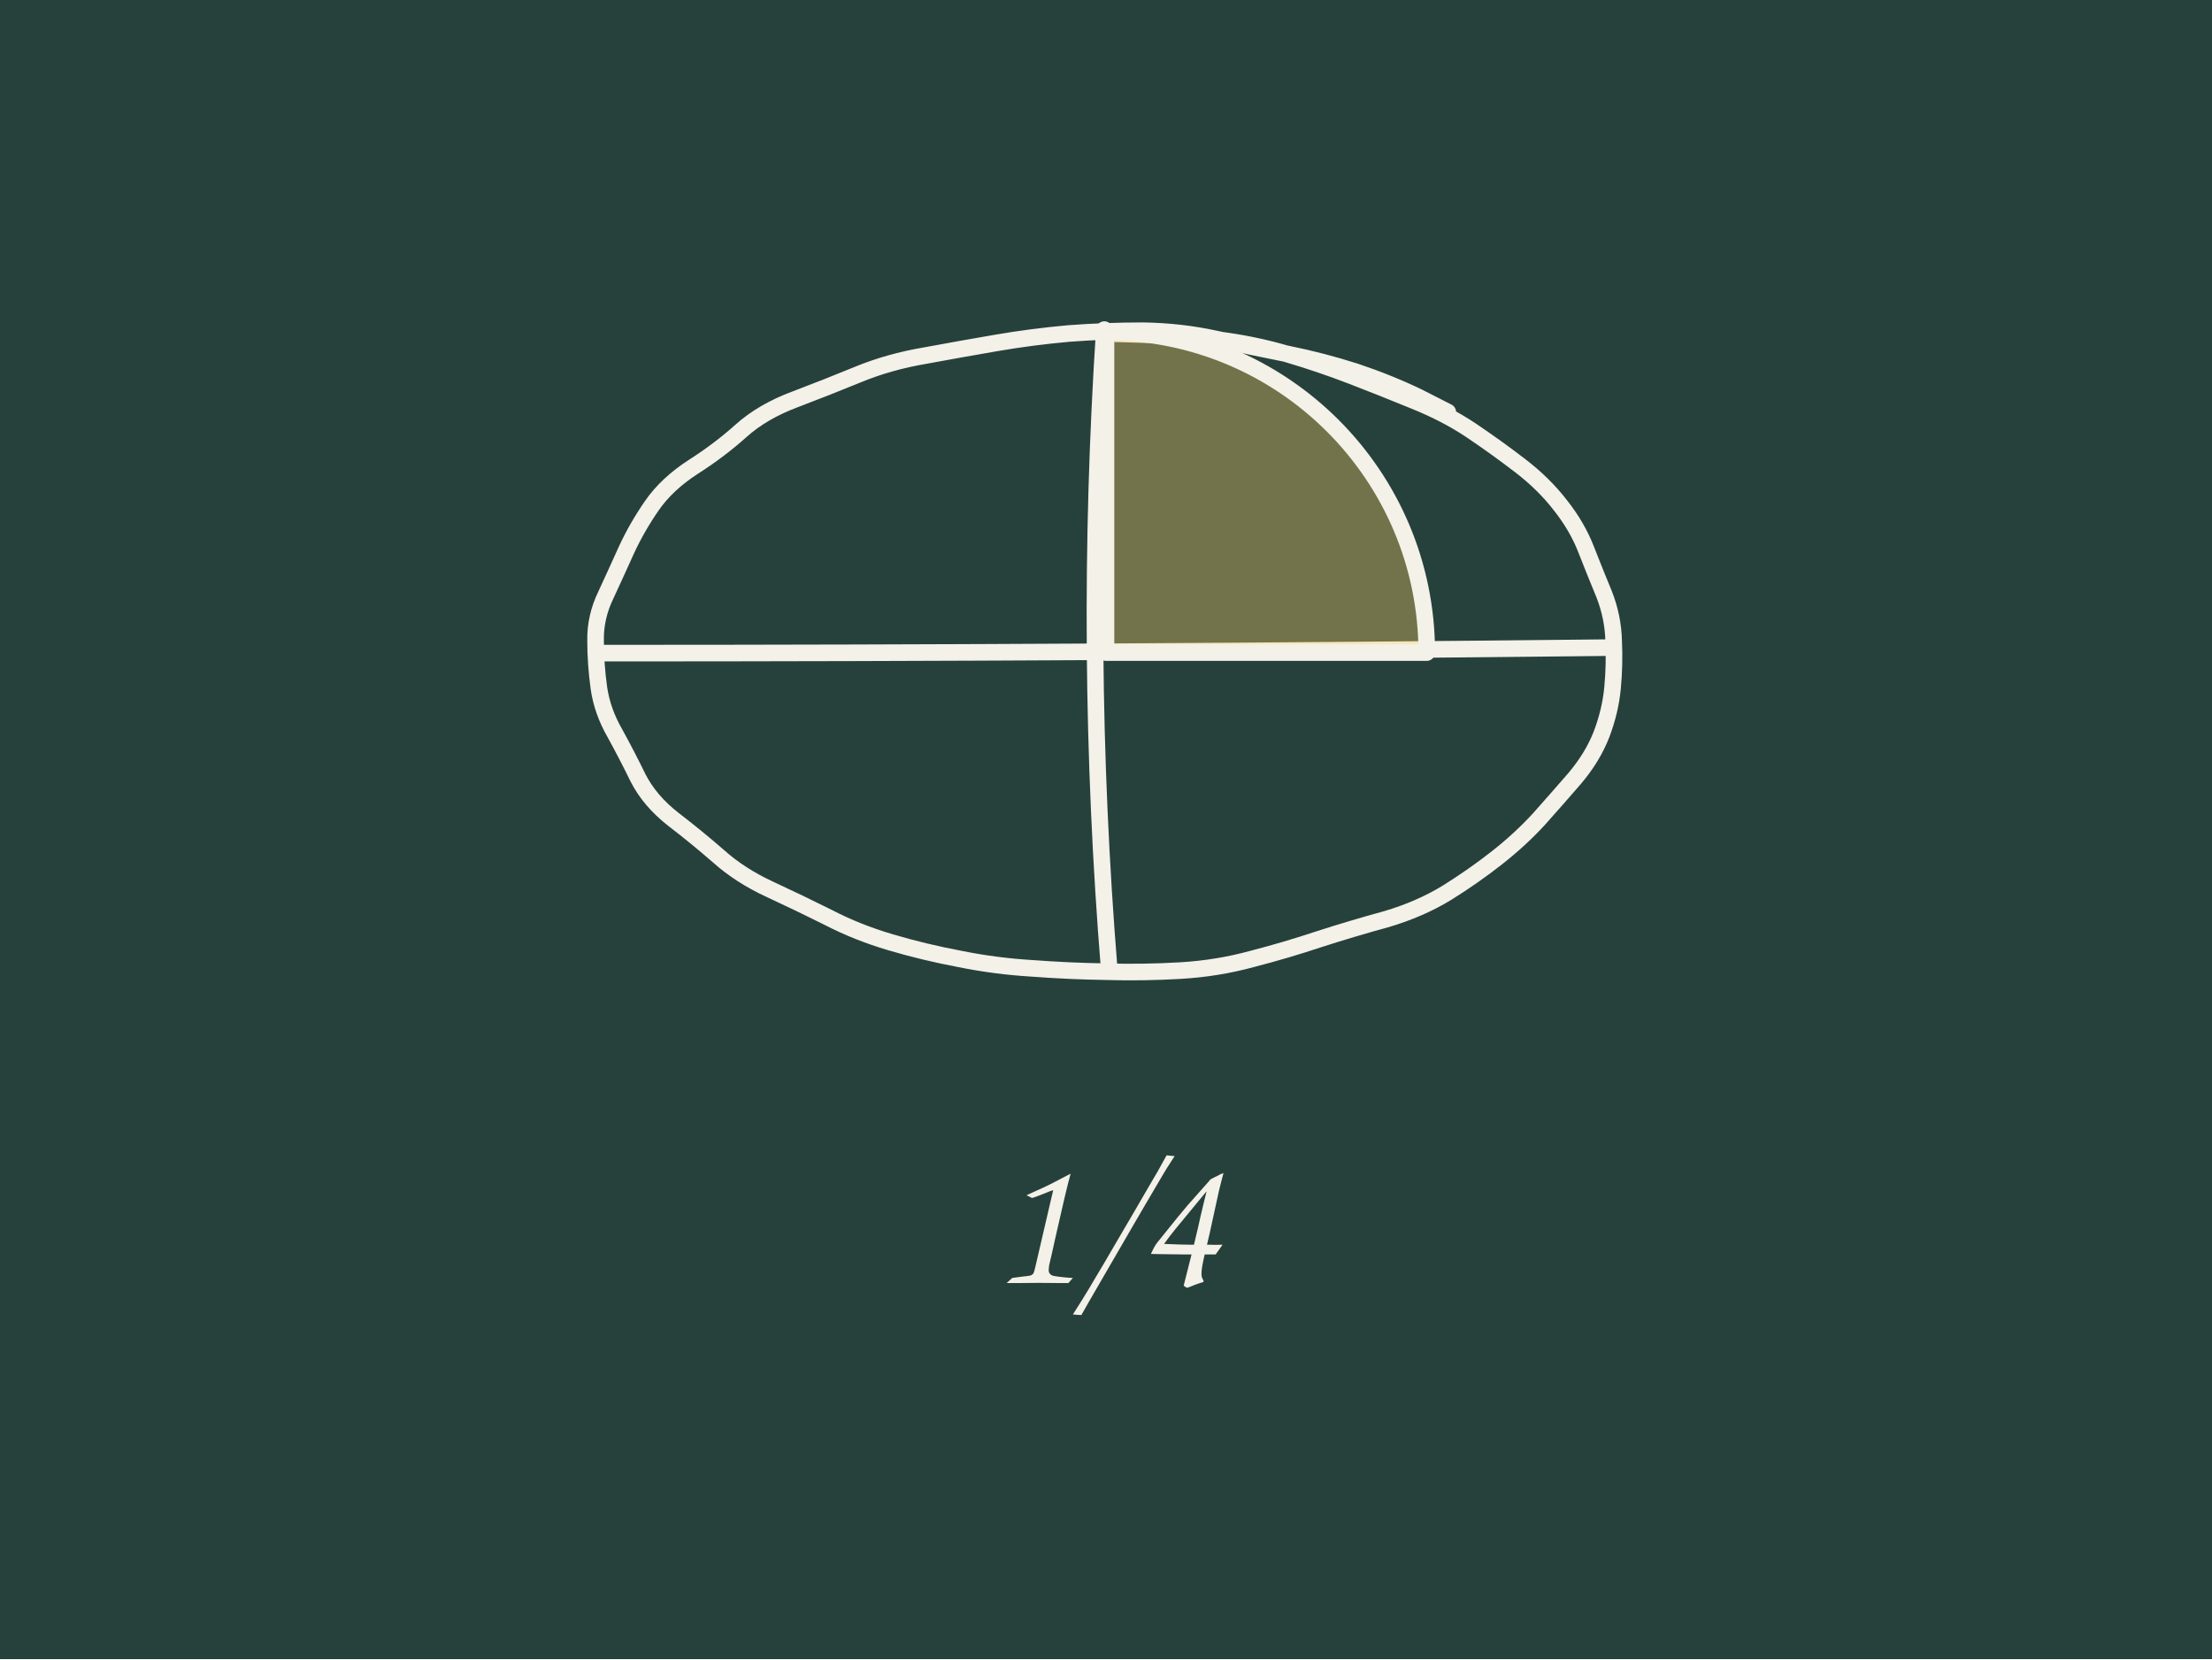
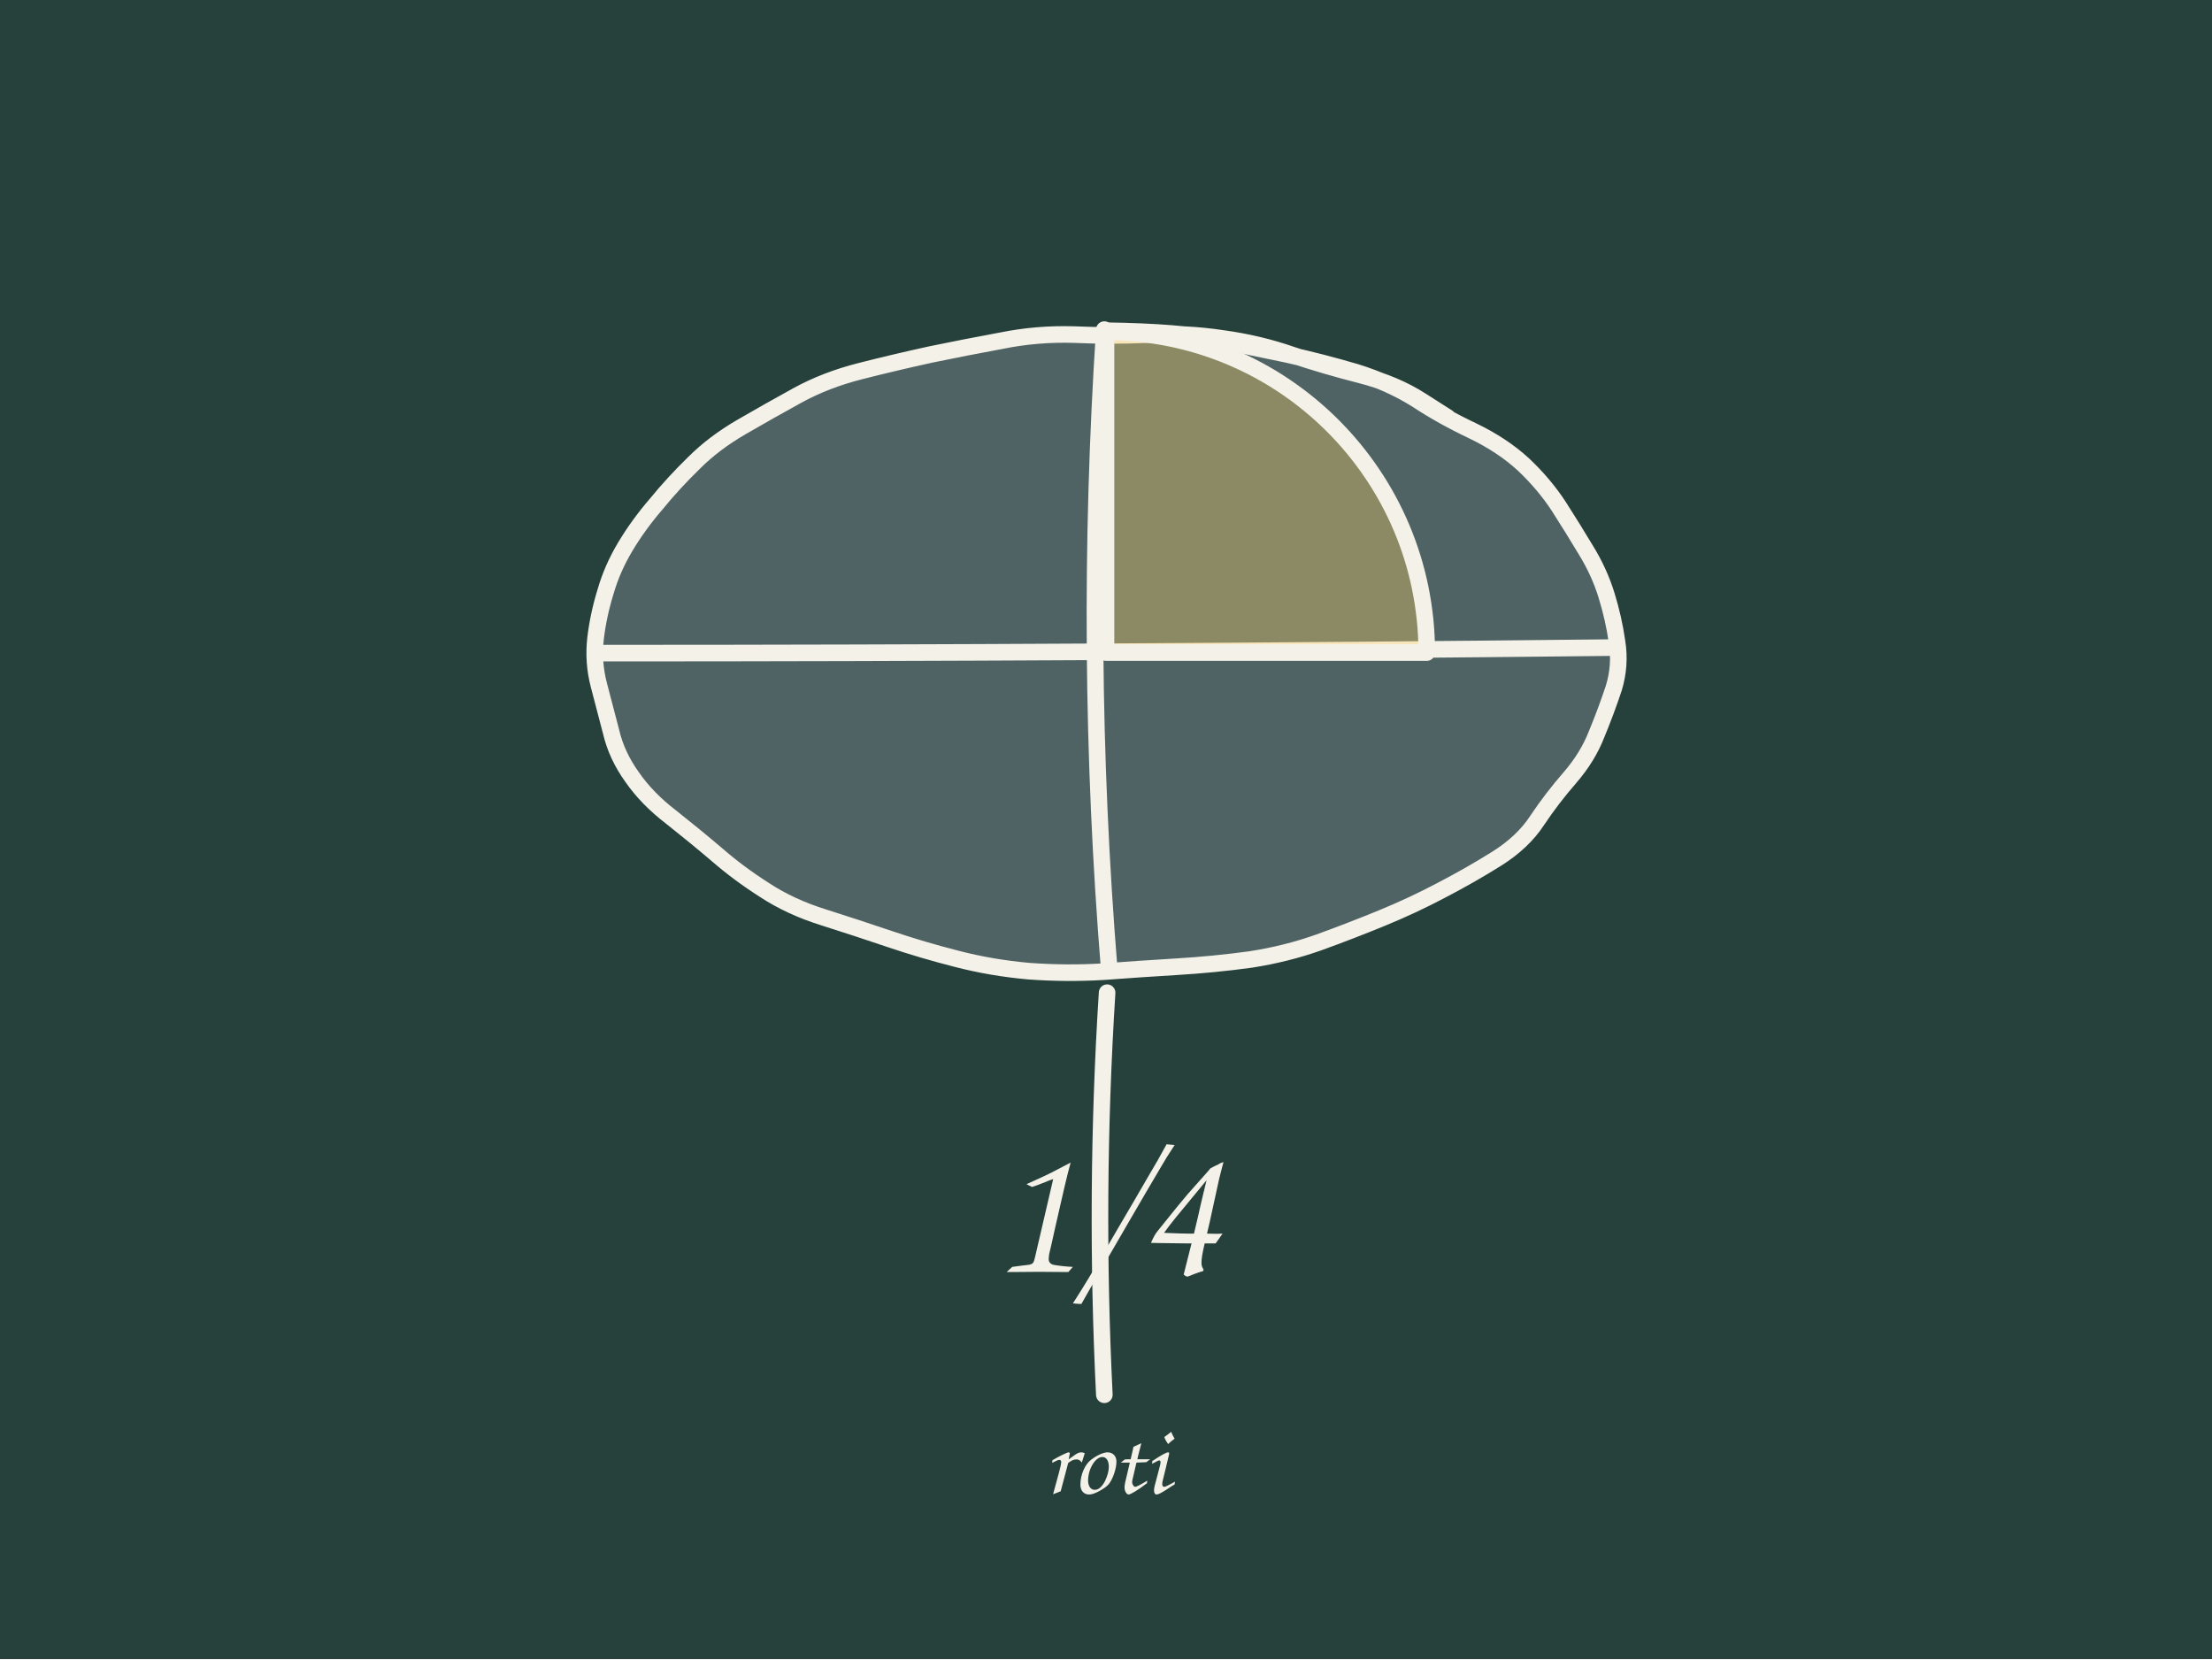
<svg xmlns="http://www.w3.org/2000/svg" viewBox="0 0 400 300" width="600" height="450">
  <rect width="100%" height="100%" fill="#26413c" />
-   <path d="M200,60.3 Q213.4,60.6 220,61.4 Q226.6,62.2 232.7,64 Q238.8,65.8 244.5,68 Q250.2,70.2 255.8,72.5 Q261.5,74.8 266,77.8 Q270.6,80.9 274.9,84.2 Q279.2,87.5 282.2,91.4 Q285.2,95.2 286.8,99.3 Q288.4,103.4 290.1,107.5 Q291.7,111.6 291.8,115.9 Q292,120.1 291.6,124.4 Q291.2,128.6 289.6,132.8 Q288,136.9 284.8,140.7 Q281.6,144.4 278.3,148.1 Q274.9,151.8 270.7,155.1 Q266.5,158.4 261.7,161.4 Q256.8,164.4 250.7,166.2 Q244.5,167.9 238.6,169.8 Q232.6,171.8 226.4,173.4 Q220.2,175.1 213.5,175.5 Q206.7,175.9 200,175.7 Q193.3,175.6 186.7,175.1 Q180,174.7 173.6,173.4 Q167.2,172.2 161.1,170.4 Q155,168.6 149.8,165.9 Q144.6,163.3 139.2,160.8 Q133.8,158.3 129.9,154.8 Q126,151.4 121.7,148.1 Q117.5,144.8 115.4,140.7 Q113.4,136.6 111.2,132.6 Q108.9,128.6 108.3,124.4 Q107.7,120.1 107.7,115.9 Q107.6,111.6 109.6,107.5 Q111.5,103.4 113.3,99.4 Q115.2,95.3 117.9,91.4 Q120.6,87.5 125.4,84.4 Q130.1,81.4 134,77.9 Q137.9,74.4 143.8,72.2 Q149.6,70 155.2,67.7 Q160.8,65.4 167.3,64.3 Q173.8,63.1 180.2,62 Q186.6,60.9 193.3,60.3 Q200,59.8 206.7,59.8 Q213.5,59.9 219.9,61.3 Q226.3,62.7 232.8,64 Q239.2,65.3 245.1,67.2 Q251.1,69.2 256.5,71.8 L261.8,74.5" fill="none" stroke="#f4f1e8" stroke-width="3" stroke-linecap="round" stroke-linejoin="round" />
+   <path d="M108,118 a92,58 0 1,0 184,0 a92,58 0 1,0 -184,0 Z" fill="#9aa5b1" fill-opacity="0.35" />
+   <path d="M200,59.8 Q213.6,60 220,61.4 Q226.4,62.8 232.8,64.1 Q239.1,65.5 245.2,67.3 Q251.3,69.2 256.1,72.2 Q260.8,75.3 266.3,77.9 Q271.7,80.5 275.5,84 Q279.3,87.6 281.9,91.6 Q284.4,95.5 286.8,99.5 Q289.2,103.4 290.5,107.6 Q291.8,111.8 292.4,116 Q293.1,120.3 291.8,124.5 Q290.4,128.7 288.7,132.8 Q287.1,136.9 283.9,140.6 Q280.6,144.4 278,148.3 Q275.4,152.3 270.6,155.3 Q265.8,158.3 260.6,161 Q255.5,163.7 249.9,166 Q244.3,168.3 238.5,170.4 Q232.6,172.5 226.1,173.5 Q219.5,174.4 212.8,174.8 Q206.2,175.2 199.5,175.7 Q192.8,176.1 186,175.6 Q179.3,175 173.1,173.4 Q166.8,171.8 160.9,169.8 Q155,167.8 149,165.9 Q142.9,164 138.2,160.9 Q133.5,157.9 129.6,154.5 Q125.6,151.1 121.3,147.7 Q117,144.4 114.3,140.5 Q111.5,136.6 110.5,132.3 Q109.4,128.1 108.3,123.9 Q107.2,119.7 107.7,115.4 Q108.2,111.2 109.5,107 Q110.7,102.8 113.1,98.8 Q115.5,94.8 118.7,91.1 Q121.8,87.3 125.5,83.7 Q129.1,80.1 134.1,77.2 Q139.1,74.3 144.2,71.5 Q149.3,68.7 155.6,67.1 Q161.9,65.5 168.3,64.1 Q174.6,62.8 181.1,61.6 Q187.5,60.3 194.2,60.5 Q201,60.8 207.7,60.5 Q214.5,60.2 221.1,61.2 Q227.7,62.1 233.7,64.2 Q239.7,66.2 246,67.8 Q252.3,69.4 257.1,72.5 L261.8,75.5" fill="none" stroke="#f4f1e8" stroke-width="3" stroke-linecap="round" stroke-linejoin="round" />
  <path d="M199.7,59.6 Q195.9,117.6 200.6,175.5" fill="none" stroke="#f4f1e8" stroke-width="3" stroke-linecap="round" stroke-linejoin="round" />
  <path d="M108.8,118.1 Q200,118.1 291.3,117.1" fill="none" stroke="#f4f1e8" stroke-width="3" stroke-linecap="round" stroke-linejoin="round" />
  <path d="M200,118 L200,60 A58,58 0 0,1 258,118 Z" fill="#ffd166" fill-opacity="0.35" />
  <path d="M200,118 L200,60 A58,58 0 0,1 258,118 Z" fill="none" stroke="#f4f1e8" stroke-width="3" stroke-linecap="round" stroke-linejoin="round" />
-   <text x="200" y="232" font-size="34" text-anchor="middle" fill="#f4f1e8" font-family="Comic Sans MS, cursive">1/4</text>
+   <text x="200" y="230" font-size="34" text-anchor="middle" fill="#f4f1e8" font-family="Comic Sans MS, cursive">1/4</text>
+   <path d="M199.7,252.2 Q197.9,215.8 200.2,179.5" fill="none" stroke="#f4f1e8" stroke-width="3" stroke-linecap="round" stroke-linejoin="round" />
+   <text x="200" y="270" font-size="18" text-anchor="middle" fill="#f4f1e8" font-family="Comic Sans MS, cursive">roti</text>
</svg>
